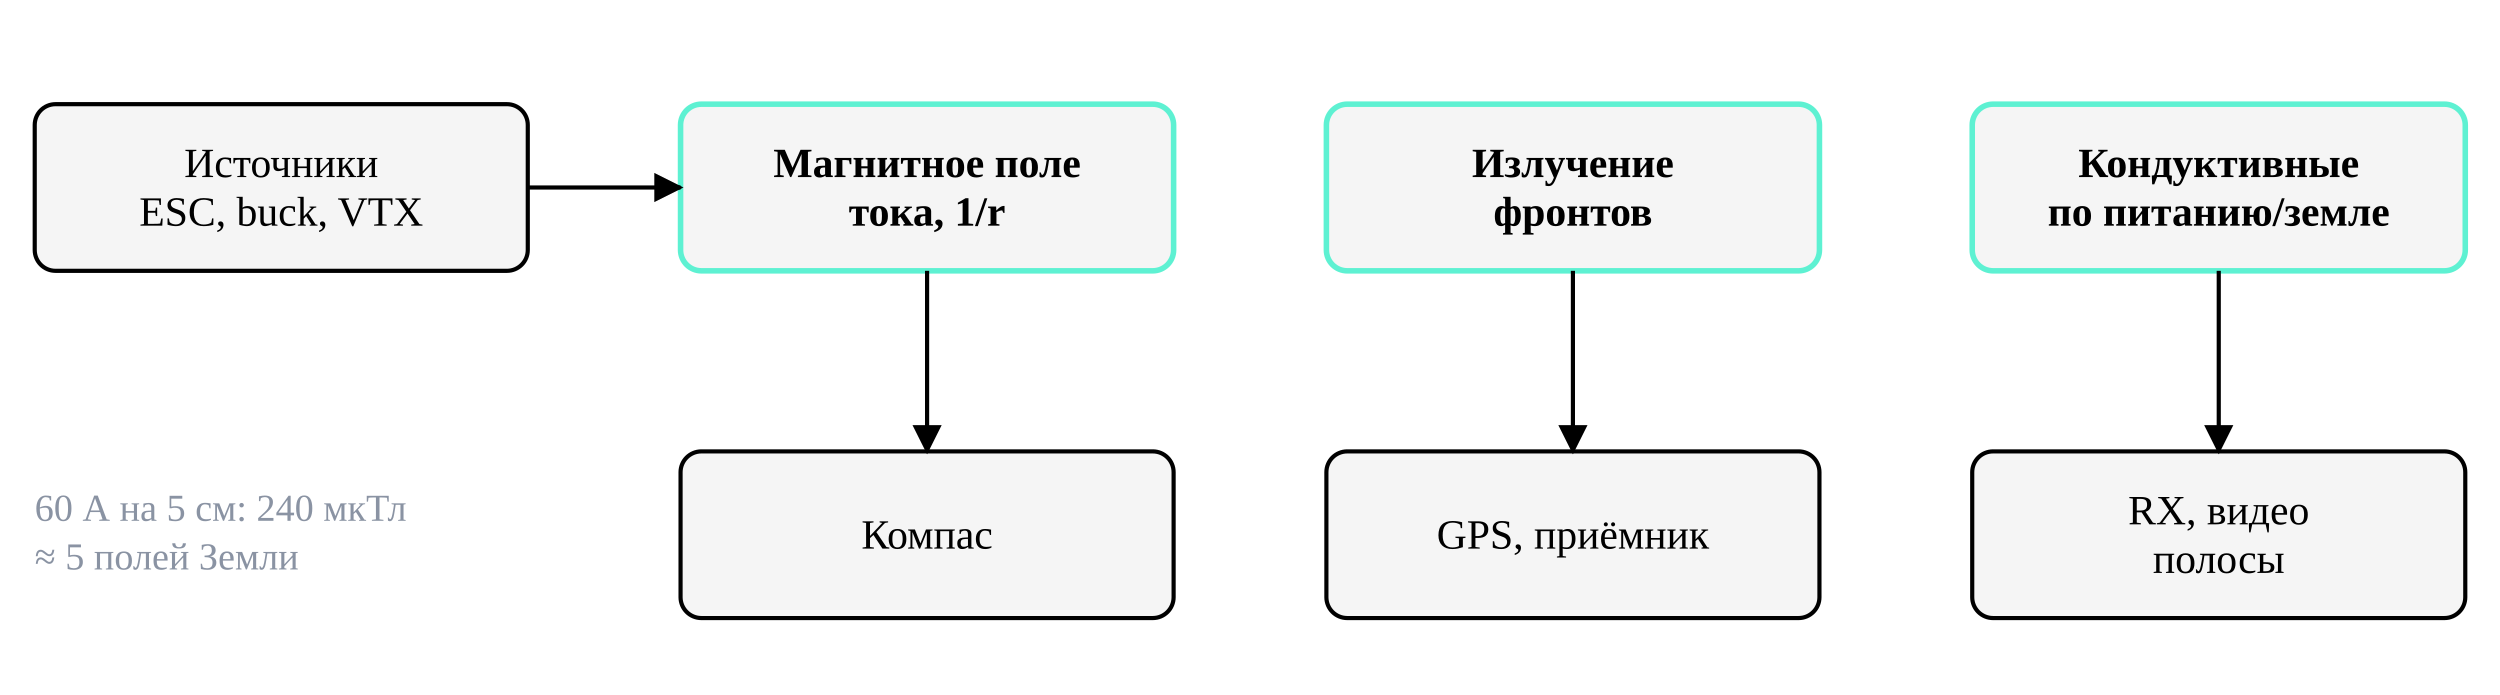
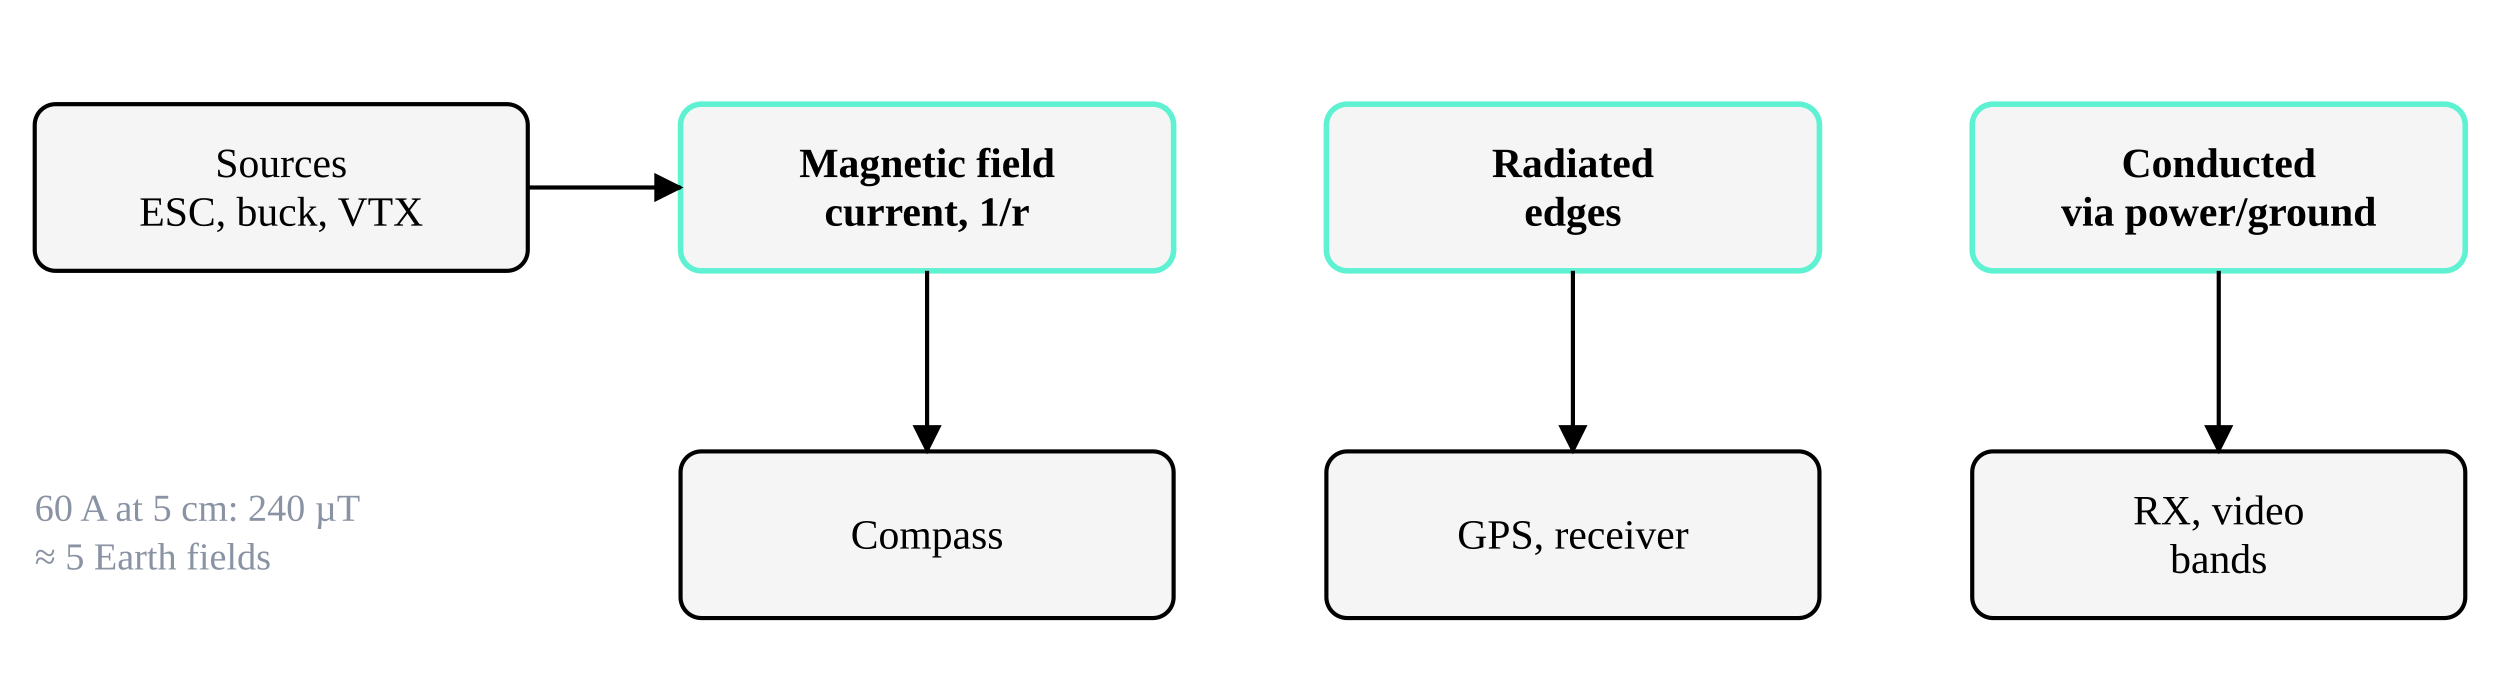
<svg xmlns="http://www.w3.org/2000/svg" viewBox="0 0 720 200" width="100%" role="img" aria-labelledby="t" style="max-width:720px;display:block;margin:0 auto">
  <style>text{font-family: var(--gc-font-mono, ui-monospace, Menlo, monospace); font-size: 12px;fill:currentColor} .m{fill:var(--gc-ink-muted, #8a93a3)} .a{fill:var(--gc-accent-hud, #5ef1d2)} .w{fill:var(--gc-signal-amber, #f0b24c)} .d{fill:var(--gc-signal-red, #e8636b)} .box{fill:var(--gc-surface-200, rgba(128,128,128,0.08));stroke:currentColor;stroke-width:1.2} .boxa{fill:var(--gc-surface-200, rgba(128,128,128,0.08));stroke:var(--gc-accent-hud, #5ef1d2);stroke-width:1.6} .ln{stroke:currentColor;stroke-width:1.2;fill:none} .lna{stroke:var(--gc-accent-hud, #5ef1d2);stroke-width:1.6;fill:none} .lnm{stroke:var(--gc-ink-muted, #8a93a3);stroke-width:1;fill:none;stroke-dasharray:4 3} .t{font-size:11px} .b{font-weight:600}</style>
  <defs>
    <marker id="ar" viewBox="0 0 10 10" refX="9" refY="5" markerWidth="7" markerHeight="7" orient="auto-start-reverse">
      <path d="M0 0L10 5L0 10z" fill="currentColor" />
    </marker>
    <marker id="ara" viewBox="0 0 10 10" refX="9" refY="5" markerWidth="7" markerHeight="7" orient="auto-start-reverse">
      <path d="M0 0L10 5L0 10z" fill="var(--gc-accent-hud, #5ef1d2)" />
    </marker>
  </defs>
  <rect class="box" x="10.0" y="30" width="142.0" height="48" rx="6" />
-   <text x="81.0" y="51.0" text-anchor="middle">Источники</text>
+   <text x="81.0" y="51.0" text-anchor="middle">Sources</text>
  <text x="81.0" y="65.0" text-anchor="middle">ESC, buck, VTX</text>
  <rect class="boxa" x="196.0" y="30" width="142.0" height="48" rx="6" />
-   <text x="267.0" y="51.0" text-anchor="middle" class="b">Магнитное поле</text>
-   <text x="267.0" y="65.0" text-anchor="middle" class="b">тока, 1/r</text>
+   <text x="267.0" y="51.0" text-anchor="middle" class="b">Magnetic field</text>
+   <text x="267.0" y="65.0" text-anchor="middle" class="b">current, 1/r</text>
  <rect class="boxa" x="382.0" y="30" width="142.0" height="48" rx="6" />
-   <text x="453.0" y="51.0" text-anchor="middle" class="b">Излучение</text>
-   <text x="453.0" y="65.0" text-anchor="middle" class="b">фронтов</text>
+   <text x="453.0" y="51.0" text-anchor="middle" class="b">Radiated</text>
+   <text x="453.0" y="65.0" text-anchor="middle" class="b">edges</text>
  <rect class="boxa" x="568.0" y="30" width="142.0" height="48" rx="6" />
-   <text x="639.0" y="51.0" text-anchor="middle" class="b">Кондуктивные</text>
-   <text x="639.0" y="65.0" text-anchor="middle" class="b">по питанию/земле</text>
+   <text x="639.0" y="51.0" text-anchor="middle" class="b">Conducted</text>
+   <text x="639.0" y="65.0" text-anchor="middle" class="b">via power/ground</text>
  <rect class="box" x="196.0" y="130" width="142.0" height="48" rx="6" />
-   <text x="267.0" y="158.0" text-anchor="middle">Компас</text>
+   <text x="267.0" y="158.0" text-anchor="middle">Compass</text>
  <rect class="box" x="382.0" y="130" width="142.0" height="48" rx="6" />
-   <text x="453.0" y="158.0" text-anchor="middle">GPS, приёмник</text>
+   <text x="453.0" y="158.0" text-anchor="middle">GPS, receiver</text>
  <rect class="box" x="568.0" y="130" width="142.0" height="48" rx="6" />
-   <text x="639.0" y="151.0" text-anchor="middle">RX, видео</text>
-   <text x="639.0" y="165.0" text-anchor="middle">полосы</text>
+   <text x="639.0" y="151.0" text-anchor="middle">RX, video</text>
+   <text x="639.0" y="165.0" text-anchor="middle">bands</text>
  <path class="ln" d="M152.0 54.0 L196.0 54.0" marker-end="url(#ar)" />
  <path class="ln" d="M267.0 78 L267.0 130" marker-end="url(#ar)" />
  <path class="ln" d="M453.0 78 L453.0 130" marker-end="url(#ar)" />
  <path class="ln" d="M639.0 78 L639.0 130" marker-end="url(#ar)" />
-   <text x="10" y="150" text-anchor="start" class="m t">60 А на 5 см: 240 мкТл</text>
-   <text x="10" y="164" text-anchor="start" class="m t">≈ 5 полей Земли</text>
+   <text x="10" y="150" text-anchor="start" class="m t">60 A at 5 cm: 240 µT</text>
+   <text x="10" y="164" text-anchor="start" class="m t">≈ 5 Earth fields</text>
</svg>
